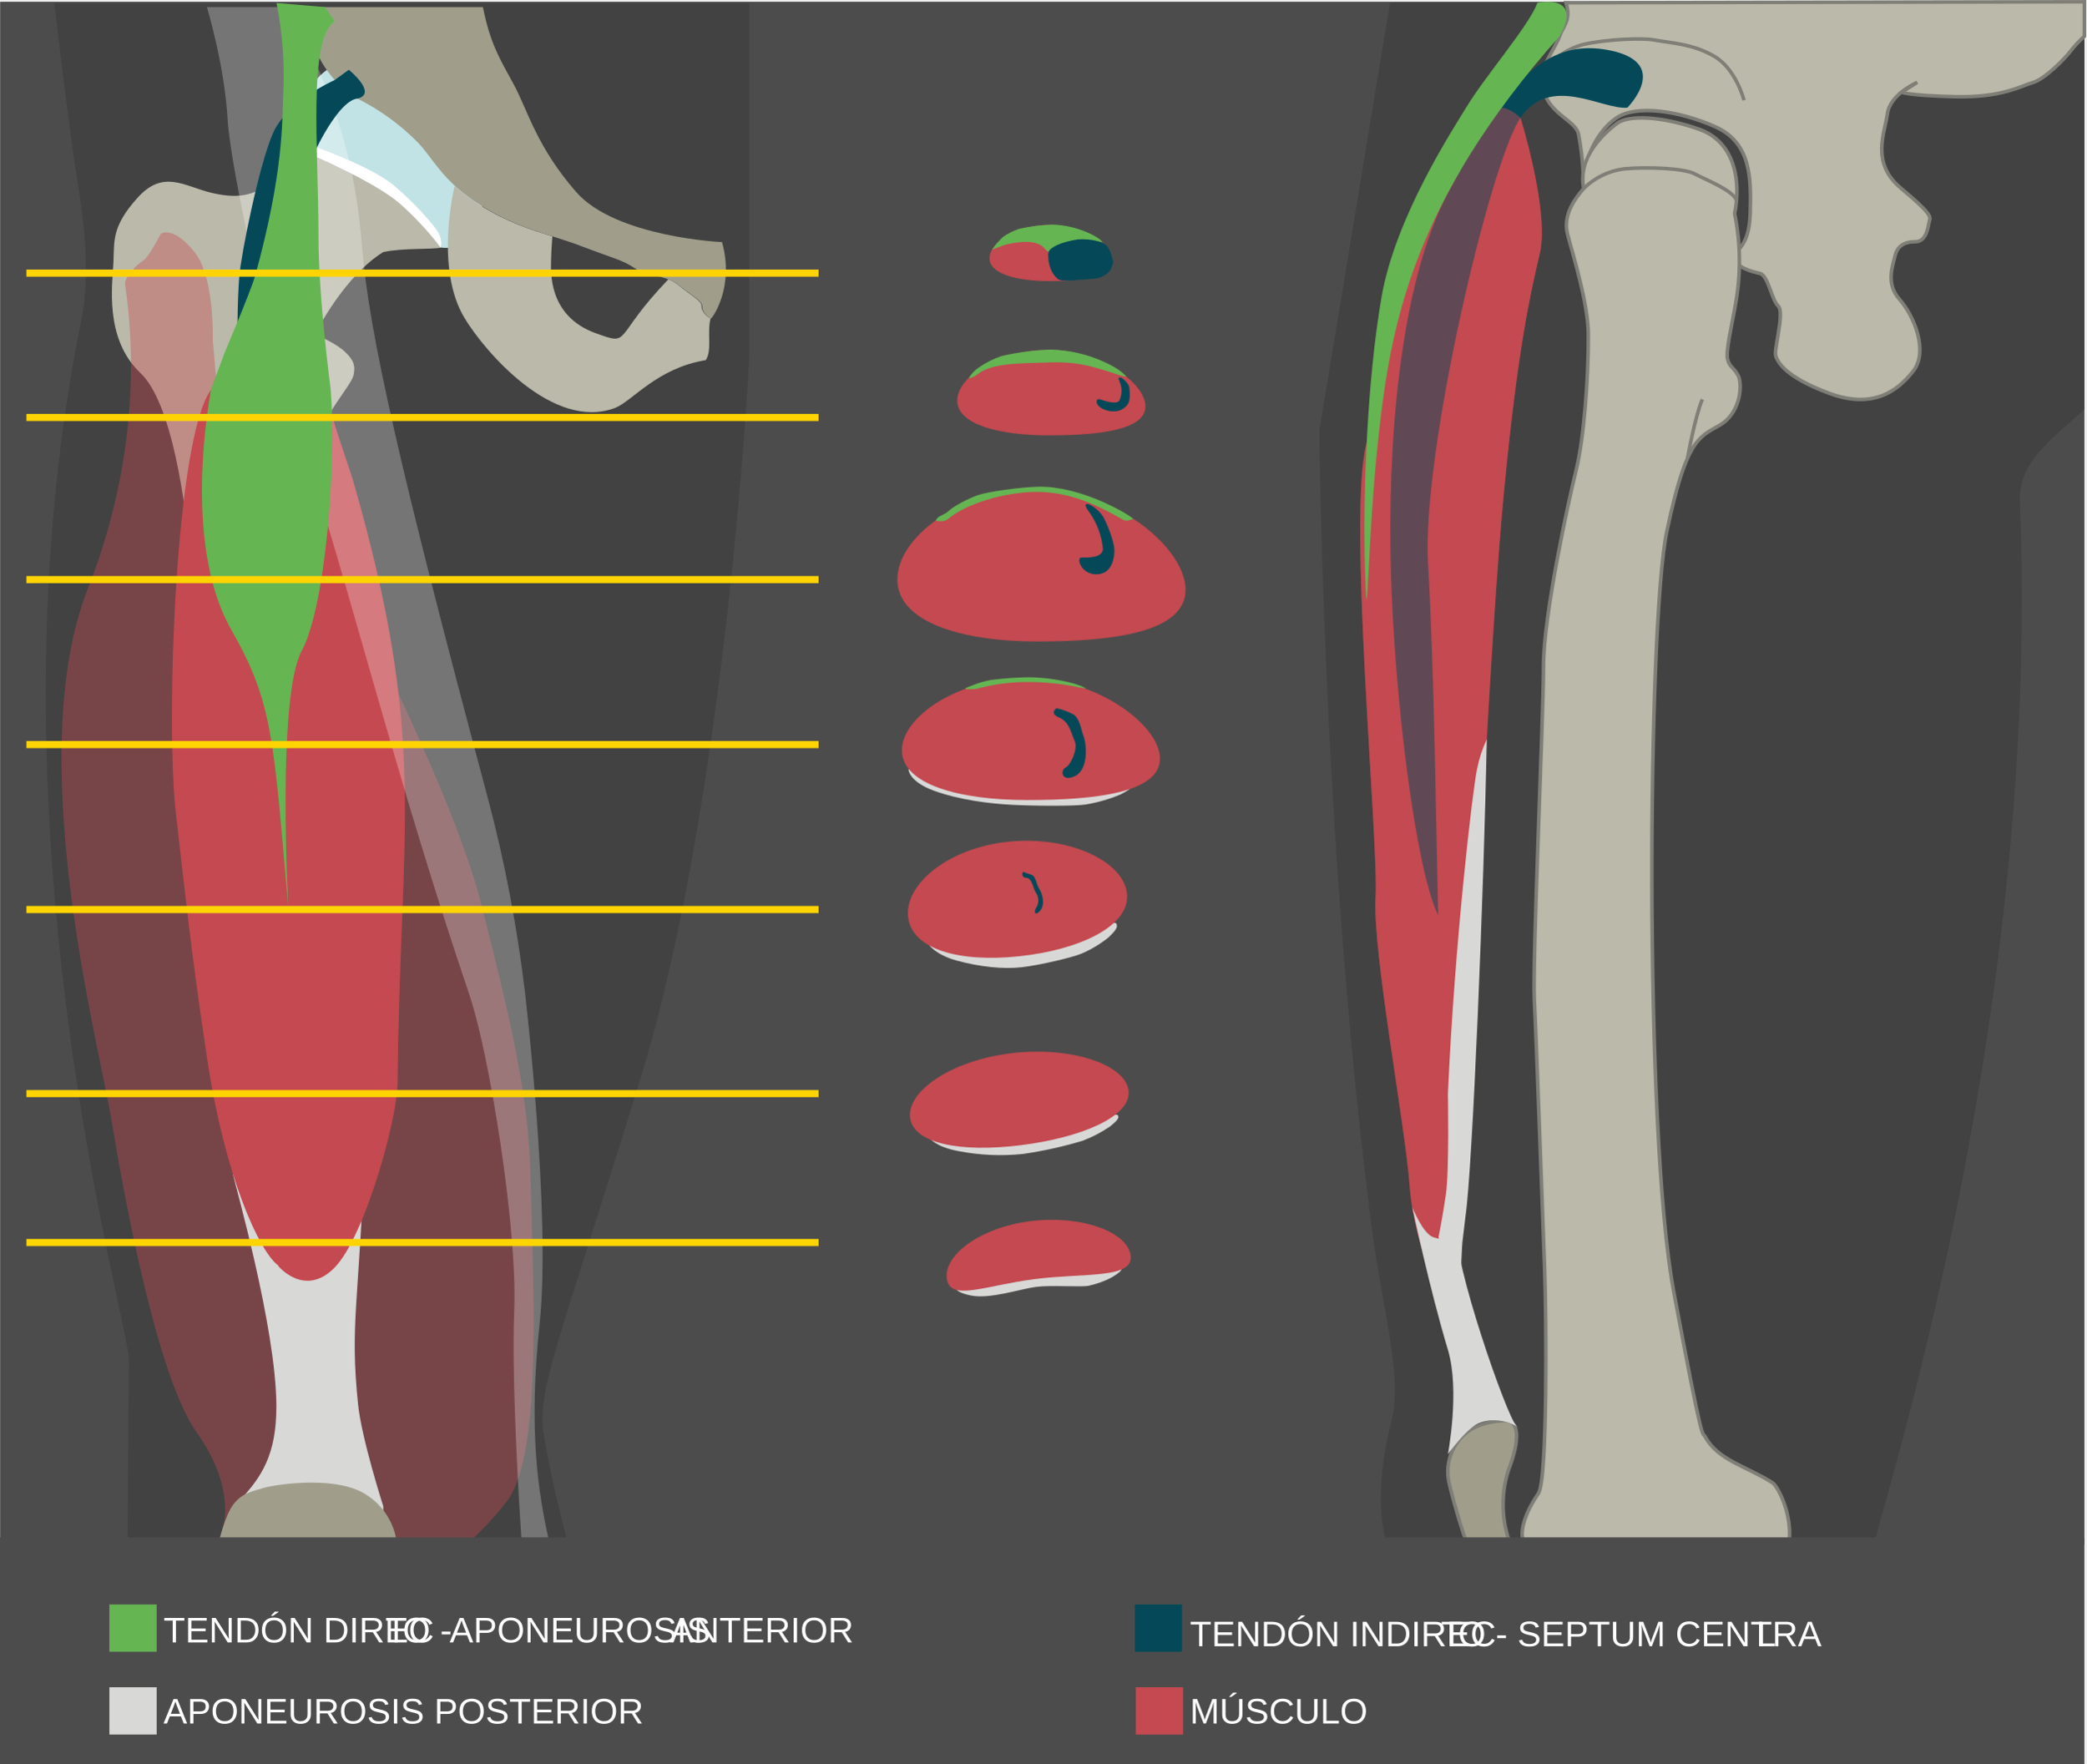
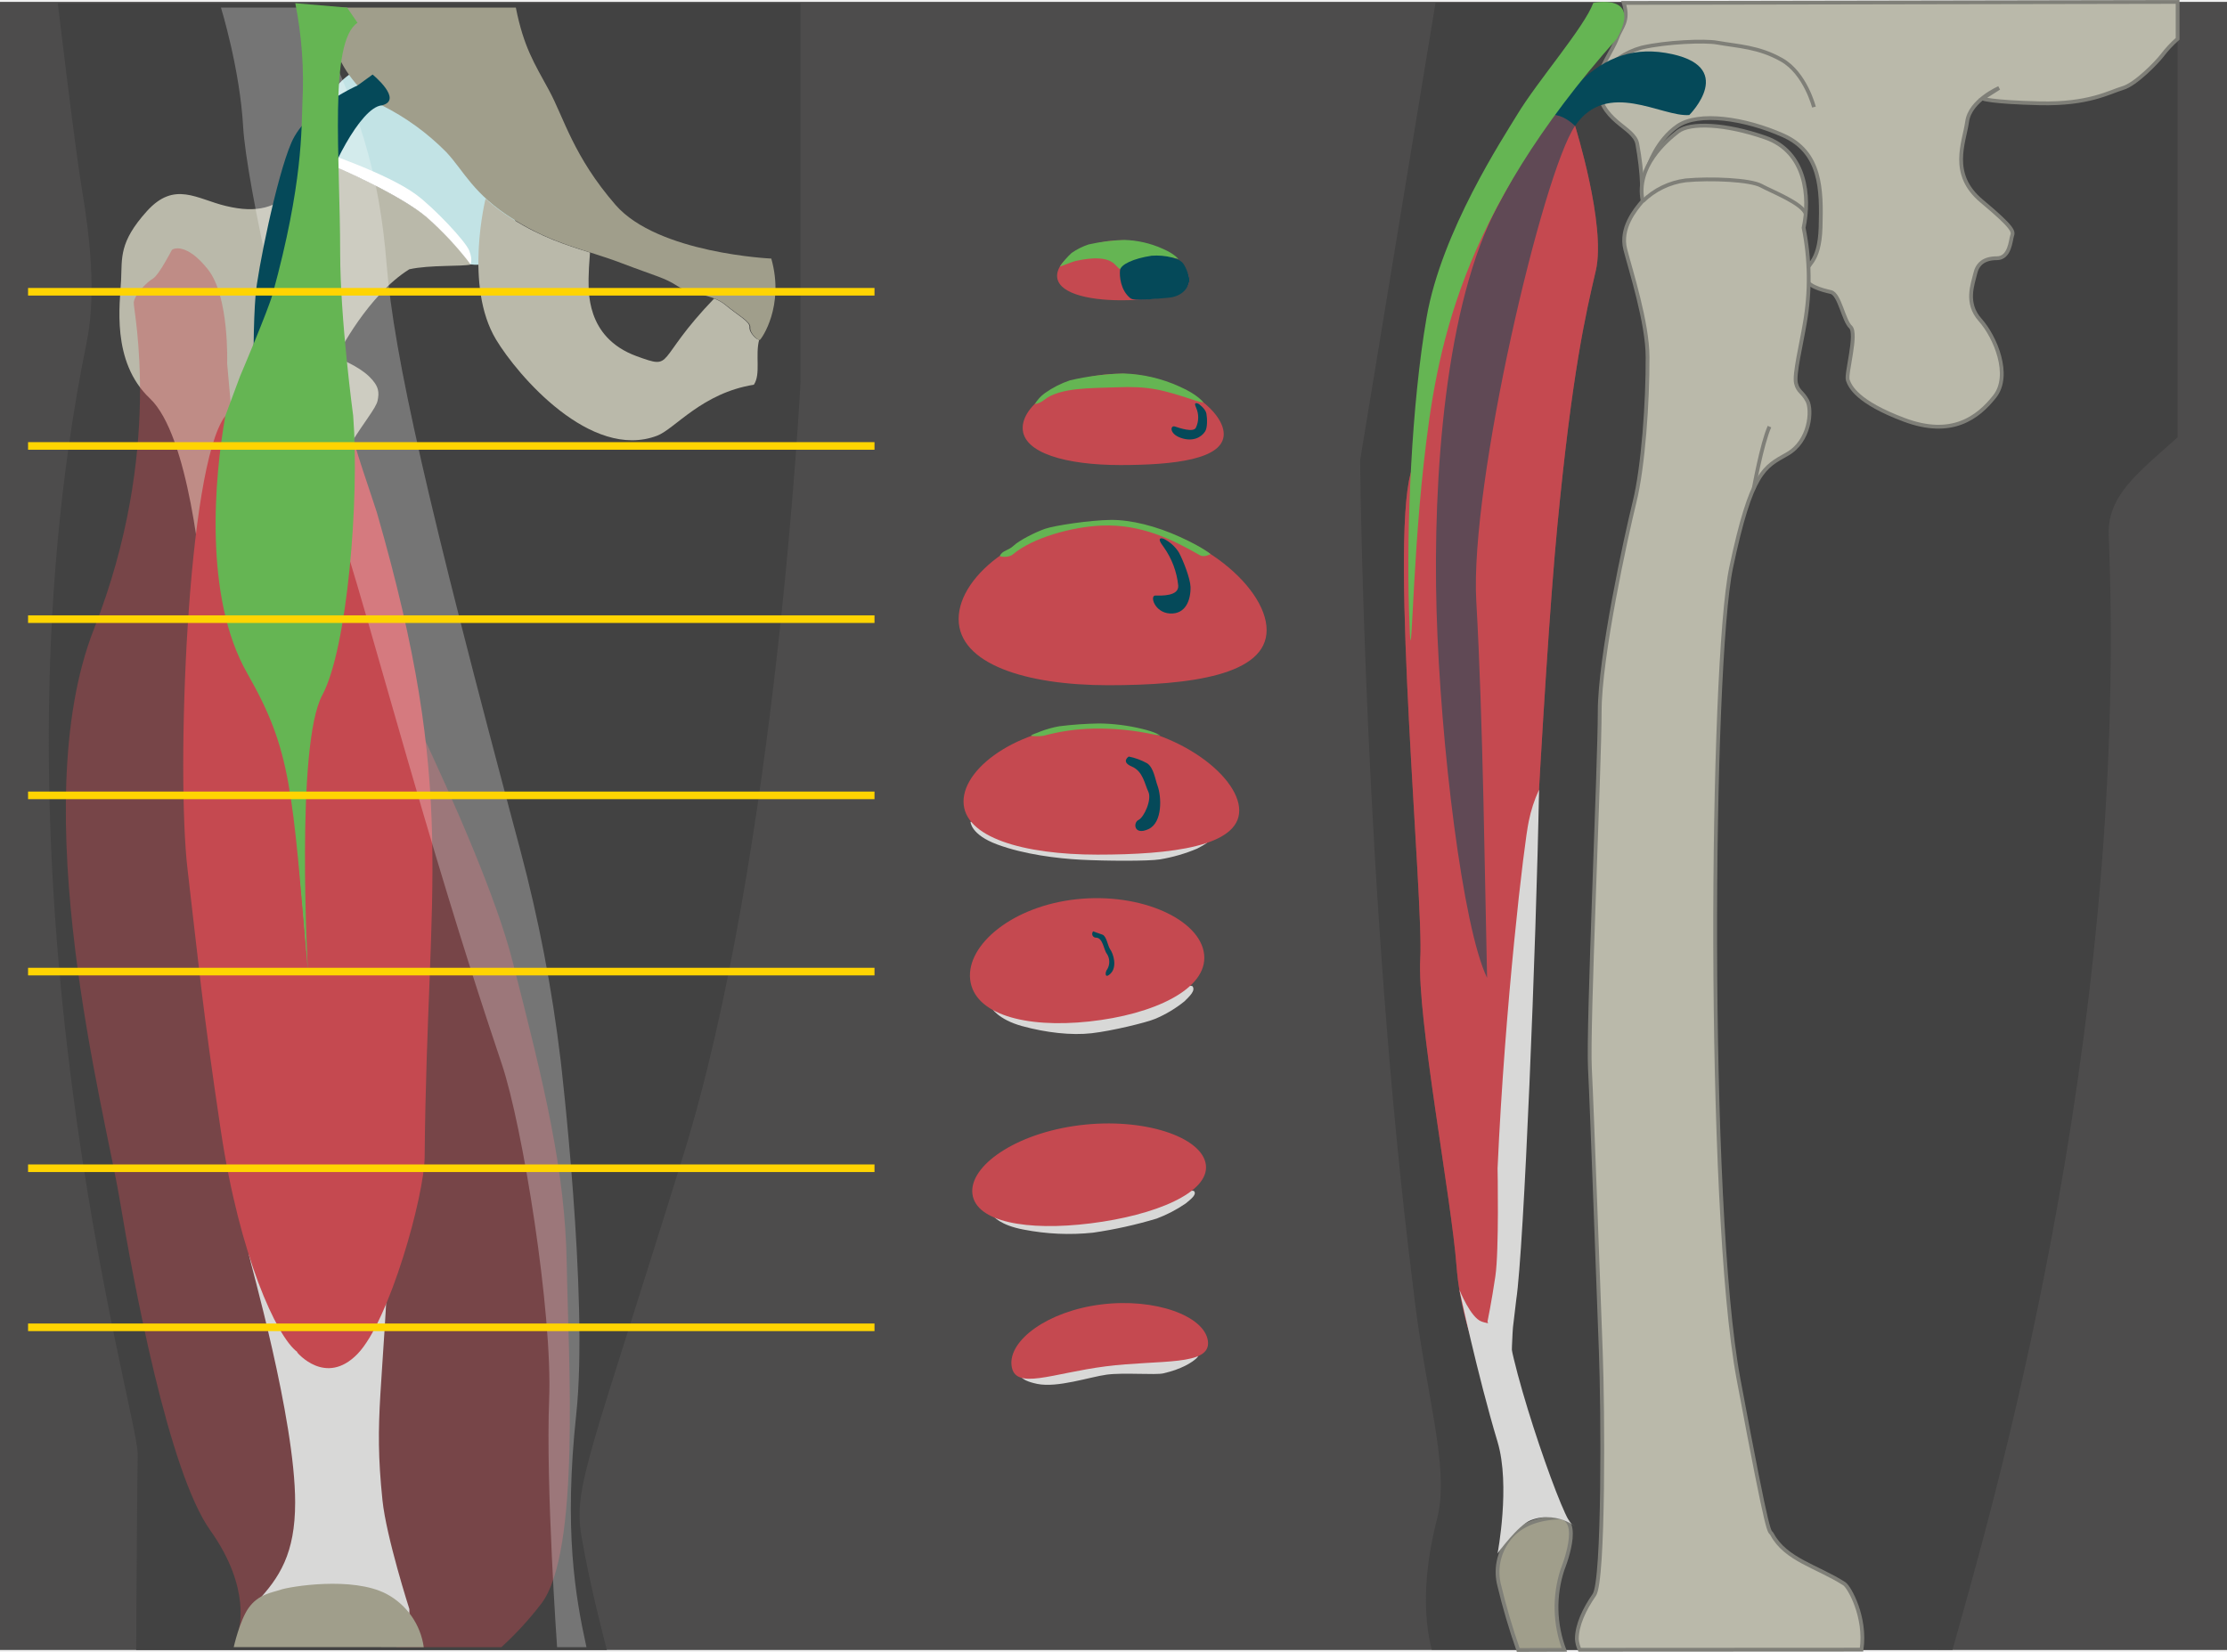
- <svg xmlns="http://www.w3.org/2000/svg" viewBox="0 0 586.81 496.2">
+ <svg xmlns="http://www.w3.org/2000/svg" viewBox="0 0 586.28 434.99">
  <defs>
    <style>
      .cls-1 {
        fill: #4d4c4c;
      }

      .cls-2 {
        fill: #424242;
      }

      .cls-15, .cls-3 {
        fill: #bab9aa;
      }

      .cls-17, .cls-4, .cls-8 {
        fill: #c54950;
      }

      .cls-4 {
        opacity: 0.4;
      }

      .cls-5 {
        fill: #c2e3e5;
      }

-       .cls-10, .cls-18, .cls-6 {
+       .cls-10, .cls-6 {
        fill: #fff;
      }

      .cls-7 {
        fill: #d8d8d7;
      }

      .cls-14, .cls-9 {
        fill: #a09e8b;
      }

      .cls-10 {
        opacity: 0.27;
      }

      .cls-11 {
        fill: #054959;
      }

      .cls-12 {
        fill: #65b553;
      }

      .cls-13, .cls-16 {
        fill: none;
      }

      .cls-13 {
        stroke: #ffd402;
        stroke-width: 2px;
      }

      .cls-13, .cls-14, .cls-15, .cls-16 {
        stroke-miterlimit: 10;
      }

      .cls-14, .cls-15, .cls-16 {
        stroke: #7f7f78;
      }

      .cls-17 {
        opacity: 0.47;
      }
- 
-       .cls-18 {
-         font-size: 10px;
-         font-family: ArialNarrow, Arial;
-       }
- 
-       .cls-19 {
-         letter-spacing: -0.01em;
-       }
- 
-       .cls-20 {
-         letter-spacing: -0.03em;
-       }
- 
-       .cls-21 {
-         letter-spacing: -0.04em;
-       }
    </style>
  </defs>
  <g id="Capa_2" data-name="Capa 2">
    <g id="Capa_1-2" data-name="Capa 1">
-       <rect class="cls-1" x="0.03" y="0.5" width="586.28" height="433.99" transform="translate(586.35 434.99) rotate(-180)" />
      <g>
-         <path class="cls-2" d="M210.78.84v99.67s-6.27,124.35-30.87,203.73-29,87.16-26.8,100.3,6.69,29.95,6.69,29.95H35.88s.18-38.39.4-51.55c.18-10.91-42.06-152-13.49-292.53,2.78-13.33.7-29.2-1.19-40.53s-6.35-49-6.35-49Z" />
-         <path class="cls-3" d="M76.76,345.83C76,331.47,54.67,168.59,53.86,159.65s-4.06-45-14.36-54.73-7.86-25.2-7.59-31.17-.54-10,6.78-18.12,13.18-3.19,20.86-1.38c8.39,2,12.86.34,18.15-4.07,6-5.19,6.45-7.94,6.45-7.94,5.76,2,22.09,9.6,28.48,15.1a87.27,87.27,0,0,1,11.46,12.29c-2.24.61-10.82.06-16.31,1.28-10.77,6.71-18.7,22-19.1,23.17,1,.51,5.69,2.33,8.48,5s2.7,4.37,2.29,6.4-3.66,5.69-7.32,11.78-5.29,162.71,2,218.19Z" />
-         <path id="VE" class="cls-4" d="M59.84,95.71S60.43,78.16,54.78,71s-9.29-5.65-9.59-5.13-3.42,6.62-5,7.51-4.84,4.24-5,6.25,8,39-10.49,86,3.05,127.6,6.73,149.91,12.9,72,23.91,87.44,7.43,26.34,7.43,26.34H89.58Z" />
-         <path class="cls-5" d="M84.92,39.94s-.39-7.74.94-12a16.3,16.3,0,0,1,7.89-9.37c3-1.34,43.27,29.6,43.27,29.6s-.39,23.4-13.13,21.44C120.81,64,113.68,56,113.68,56L103,49,92,44.08Z" />
-         <path class="cls-6" d="M112.44,57.27a87.55,87.55,0,0,1,11.45,12.29s.67-1-.3-3.52-9.3-11.31-14-14.8c-7.39-5.49-24.69-11.3-24.69-11.3l-.77,2.3C90.07,44.37,106.11,51.82,112.44,57.27Z" />
-         <path class="cls-3" d="M197.34,86.15c.15-1.49-3.12-3.12-6.54-6a10.51,10.51,0,0,0-2.8-1.58c-15.91,16.55-10.24,18.85-20.4,15.17C153.92,88.83,155,76,155,73.29c0-1.22.15-4,.37-6.79-6.38-2-12.71-4-20.3-8.75a48.91,48.91,0,0,1-7.2-5.41h0s-5.74,23,2.79,37.11c5.62,9.34,24.89,31.92,42.38,25.28,4.66-1.77,11.78-11.23,25.47-13.42,1.89-2.82.29-7.74,1.4-11.89C199.42,89.72,197.19,87.64,197.34,86.15Z" />
-         <path id="VI" class="cls-4" d="M91,152.37s35.52,67.52,44,100.68,13.87,55.22,14.28,79.72,3.72,75.85-6.69,89.53A88.25,88.25,0,0,1,132,433.75h-27.6L89.58,395.23l-1.94-84.77Z" />
-         <path class="cls-7" d="M65.52,330.27c.24,1.71,12.22,43.28,12.22,65.36,0,13.51-4.12,19.83-10.27,26.37.2,4,40.34,4.16,40.34,4.16v-2.45s-6.08-18.92-7.09-28.64c-2.35-22.67.27-28.05,1.8-70.21l-8,26.41" />
-         <path class="cls-8" d="M78.3,356.16s7.45,9,15.85.38,17.59-41.6,17.68-51.82c.65-73,8.79-95.63-12.58-169.75-.7-2.44-6.24-18-7.88-25.43-10.21,13.93-13,25.53-15,37S81,253.05,81,253.05c-5.95-75.84-9.52-85.36-13.09-99s-8.08-26-8.5-44.47c-10.11,13.38-12.89,94.06-9.92,119.34s3.8,35.58,8.75,68.73S72.87,352,78.28,356" />
-         <path class="cls-9" d="M111.59,433.75a18.86,18.86,0,0,0-9.77-14c-9-4.76-25.62-1.93-27.9-1.14s-5.83,1.14-8.43,4.79c-2.34,3.28-3.93,10.33-3.93,10.33Z" />
-         <path id="SA" class="cls-10" d="M132.12,280.12c-4.67-13.82-11.43-34.45-20.53-65.44-11.83-40.3-18.14-64.54-26.72-90S64.9,48.42,64,33.25,58.2,2,58.2,2h23c13.58,26,18.76,43.86,20.66,67.67s10.67,62.61,35.2,154.23a396.33,396.33,0,0,1,10.6,55.2s7.4,62.67,4.13,93.22-.3,47.89,2.67,61.42h-7.73s-3-42.39-2.08-65.29S137.62,296.41,132.12,280.12Z" />
-         <path class="cls-9" d="M84.82,2a72.87,72.87,0,0,1,3.72,10.86c.89,4.31,6.4,12.05,12,14.87a64.34,64.34,0,0,1,17,12.35c4.61,4.9,7,11,17.7,17.69s18.89,7.89,28.26,11.46S175,73.1,178.37,75.33s9.22,2.09,12.64,4.91,6.69,4.46,6.54,6,2.09,3.57,2.53,3.27,6.55-8.92,3-21.41c0,0-29.9-1.34-41.05-14.13s-13.61-23-17.51-30.19S137.92,12.42,135.83,2Z" />
-         <path class="cls-11" d="M94.15,22.51s-13.42,5.89-17.39,15-9,34.34-9.44,40.16c-1.21,14.55,0,43.89,0,43.89l13.42,13.05s2.69-75.86,4.13-82.28,9.92-24.16,15.72-24.6c5.72-1.44-2.47-8.11-2.47-8.11Z" />
-         <path class="cls-12" d="M63.22,99.12s7.39-17.37,8.58-21.66c8.06-29.26,7.56-43.75,7.84-50.34A105.73,105.73,0,0,0,77.78.84L91.42,2l2.73,4c-7.58,5-4.57,35.57-4.57,60.5,0,17.61,3.44,43,3.44,43,1.69,21.88-1.54,61.31-8.15,73.58-7.09,13.14-3.76,72.65-3.76,72.65-4.18-48.07-4.31-58-16-78.46-11.54-20.24-8.56-51.85-5.75-67.77Z" />
-       </g>
-       <line class="cls-13" x1="230.25" y1="117.43" x2="7.43" y2="117.43" />
-       <line class="cls-13" x1="230.25" y1="76.83" x2="7.43" y2="76.83" />
-       <line class="cls-13" x1="230.25" y1="163.04" x2="7.43" y2="163.04" />
-       <line class="cls-13" x1="230.25" y1="209.44" x2="7.43" y2="209.44" />
-       <line class="cls-13" x1="230.25" y1="255.85" x2="7.43" y2="255.85" />
-       <line class="cls-13" x1="230.25" y1="307.63" x2="7.43" y2="307.63" />
-       <line class="cls-13" x1="230.25" y1="349.52" x2="7.43" y2="349.52" />
-       <g>
-         <path class="cls-8" d="M269.26,112.68c0,6.64,11.52,9.78,25.72,9.78s27.21-1.51,27.21-8.15-13-15.88-27.21-15.88S269.26,106.05,269.26,112.68Z" />
-         <path class="cls-11" d="M315.64,106.38s1.77,1.24,2,2.54.29,3.72-.34,4.69c-1,1.57-3.27,2.79-6.4,1.7s-2.79-3.4-1.56-3,4.83,1.63,5.51.34a6.28,6.28,0,0,0,.07-5.31C314.07,105.45,315.64,106.38,315.64,106.38Z" />
-         <path class="cls-12" d="M316.85,106s-1.28-2-6.31-4.22a38.58,38.58,0,0,0-14.81-3.44,70.7,70.7,0,0,0-14,1.81,25.55,25.55,0,0,0-6.67,3.4,9.64,9.64,0,0,0-2.6,2.87,5.13,5.13,0,0,0,2.43-1.09c4.22-3.38,12.61-3.08,18.92-3.34,8.63-.35,12.11.56,21,3.51A14.3,14.3,0,0,0,316.85,106Z" />
-       </g>
-       <g>
-         <path class="cls-8" d="M278.33,72.64c0,4.36,7.57,6.43,16.91,6.43s17.9-1,17.9-5.36-8.55-10.44-17.9-10.44S278.33,68.27,278.33,72.64Z" />
-         <path class="cls-12" d="M310.23,68.22s-.85-1.34-4.23-2.77a26.31,26.31,0,0,0-9.93-2.27,49.2,49.2,0,0,0-9.42,1.19,17.44,17.44,0,0,0-4.47,2.24,20.58,20.58,0,0,0-3.11,3.58c-.05.09,3.34-1.29,4.15-1.47,10.46-2.3,10.38,1.92,11.79,2.11,2.95-1.16,9.51-3.7,13.84-2.94C309.56,68,310.23,68.22,310.23,68.22Z" />
-         <path class="cls-11" d="M308.57,67.8s2.25.5,3,1.65,1.77,3.52,1.53,4.72c-.39,1.94-2.13,4-5.66,4.25s-8.79,1-9.85.09c-2.58-2.09-2.87-5.79-2.71-7.33s3.54-3.12,8.31-3.84A16.79,16.79,0,0,1,308.57,67.8Z" />
-       </g>
-       <g>
-         <path class="cls-8" d="M252.41,163c0,11.83,17.63,17.44,39.39,17.44s41.68-2.7,41.68-14.53-19.93-28.31-41.68-28.31S252.41,151.2,252.41,163Z" />
-         <path class="cls-11" d="M306.37,141.87a9.87,9.87,0,0,1,4,3.58c1.23,2.29,3,6.89,3.08,9.1.09,3.57-1.36,7.23-5.41,7s-5.4-4.77-3.82-4.73,6.22.2,6-2.65a21.23,21.23,0,0,0-3.82-10.09C304.06,141,306.37,141.87,306.37,141.87Z" />
-         <path class="cls-12" d="M318.73,145.92s-1.87-1.71-8.07-4.54-12.86-4.53-18.25-4.47-14.78,1.47-17.3,2.35-6.7,3-8.21,4.42-2.93,1.2-3.66,2.7c-.09.19,2.26.61,3.45-.4,5.19-4.39,15.54-7.25,23.31-7.58,10.63-.46,19,3.86,25.9,7.8C317.07,146.87,318.73,145.92,318.73,145.92Z" />
-       </g>
-       <g>
-         <path class="cls-7" d="M261.54,320.21s1.71,2.42,8,3.58a61.59,61.59,0,0,0,18.25.81,116.44,116.44,0,0,0,16.74-3.71,36.25,36.25,0,0,0,7.68-4c1.36-1.14,3-2.35,2.13-3.26S261.54,320.21,261.54,320.21Z" />
-         <path class="cls-8" d="M256,314.4c.91,7.35,14.28,9.85,31.16,7.74s31.21-8.05,30.29-15.4-16.37-12.54-33.26-10.43S255.11,307.05,256,314.4Z" />
-       </g>
-       <g>
-         <path class="cls-7" d="M261,265.37s1.74,3.09,8.09,4.83,13,2.49,18.31,1.88,14.38-2.8,16.77-3.81a32.17,32.17,0,0,0,7.67-4.6c1.35-1.35,2.94-2.78,2.11-3.95S261,265.37,261,265.37Z" />
-         <path class="cls-8" d="M255.43,257.9c1,9.17,14.41,12.9,31.32,11.09S318,260.49,317,251.32,300.48,235,283.57,236.78,254.45,248.73,255.43,257.9Z" />
-         <path class="cls-11" d="M287.83,245.24s1.3.52,2.4.87,1.43,2.93,2,3.77c1,1.37,1.91,4.71.23,6.43s-1.55-.43-.9-1.11a3.86,3.86,0,0,0-.11-4c-.84-1-1-4.11-2.76-4.29A1,1,0,0,1,287.83,245.24Z" />
-       </g>
-       <g>
-         <path class="cls-7" d="M268.69,361.64s-.93,1.68,4.4,2.78S287,362.57,291.41,362s12.81.15,14.92-.34c4.95-1.15,7.52-2.91,8.66-3.93s.24-1.72-.46-2.55S268.69,361.64,268.69,361.64Z" />
-         <path class="cls-8" d="M266.33,359.61c.83,6.64,10.59,2,24.79.19s27.74,0,26.91-6.63-13.88-11.44-28.09-9.67S265.51,353,266.33,359.61Z" />
-       </g>
-       <g>
-         <path class="cls-2" d="M586.31.77H391L371.1,121.16s1,114.64,13.93,217.66c3.09,27.9,9.85,47.42,6.34,61.08-8.65,33.67,3.7,50.48,11.76,50.48,17.43,0,11.74,1.48,11.74,1.48H521.14s2,4.3,3.94-9.49c1.63-11.42,49.22-150,43.1-301.18-.48-10.67,7.53-16.5,18.13-26" />
+         <rect class="cls-1" y="0.5" width="586.28" height="433.99" transform="translate(586.28 434.99) rotate(-180)" />
        <g>
-           <path class="cls-14" d="M407.71,417.49c1.15,5.09,4.66,17,6.16,19.69s5.53,8.29,8.49,8.2,6.78-1.8,3.3-9.05a31.51,31.51,0,0,1-1.28-23s5.79-14-1.36-13.69-11.07,3.15-13,6A14,14,0,0,0,407.71,417.49Z" />
-           <path class="cls-15" d="M440.5.77c1.55,4.91-.77,6.45-1.8,9.41-.95,2.72-5,8.34-5,11.49,0,10.46,9.58,11.5,10.37,16.29A81,81,0,0,1,445.35,49l1.57-5.12s2.15-6.86,7.74-10.7,17.76-2,27.78,2.45,10.17,14.18,9.88,24.18-4,9.66-4.15,12.56,4.58,4,6.88,4.54,3.29,7.44,5.15,9.19-1.29,12.32-.71,14,2.43,5.81,14.89,10.47,19.38-.59,23.78-6.17.19-15.66-3.82-20.15-1.91-9.46-1.34-12.1S535.29,68,538.73,68s3.63-4.81,4-5.9.57-2-8-9.14S530.14,37.56,530.9,32s8.4-8.83,8.4-8.83l-4.39,2.79s2.1.93,15.09,1.24,18.43-3,21.86-4,9-6.82,10.32-8.52a31.21,31.21,0,0,1,4.13-4.46V.5Z" />
-           <path class="cls-15" d="M490.46,447.54c5-.46,2.86.23,6.12-1.89a11.73,11.73,0,0,0,5.14-6.13c4.58-10.23-1.52-21.38-3.08-22.38-7.2-4.63-15.43-6.35-19-13-.88-1.63-.45,4-8.86-40.94s-7.29-188.23-1.93-213.66,8.76-26.51,14.78-29.88,6.59-11.52,5.3-14-2.44-2.32-3-4.65,1.43-10.47,2.29-15.7a67.2,67.2,0,0,0-.29-25.23c1.72-8.26.58-20-10-23.73S458,32.28,454.8,34.73,443.63,44,445.49,53c-2,2.33-6,7.21-4.58,12.79s5.83,19.31,5.87,28.38c.05,11.64-1.15,28.84-3.44,38.14s-9.17,40.93-9.17,55.12-3.15,83-2.57,94,2.29,60,2.86,74.66.86,60.23-1.72,64-4.58,7.91-4.58,11.63,7,13.49,9.36,14.42,6.87,2.6,9.59,2.48c3.05-.13,5.27.65,6.78.74,18,1.12,17.66,1.14,18.19,1.12C480.32,450.09,478.53,448.64,490.46,447.54Z" />
-           <path class="cls-16" d="M445.49,53a19.76,19.76,0,0,1,11.31-5.5c6.69-.62,17-.16,19.86,1.39s10.92,4.67,11.76,7.45" />
-           <path class="cls-16" d="M434.75,19.54a19.77,19.77,0,0,1,10.47-7c6.53-1.52,16.66-1.9,19.86-1.32,5.66,1,10.94,1.11,17,4.54,6.24,3.54,8.49,12.44,8.49,12.44" />
-           <path class="cls-16" d="M474.72,128.71s2.14-11.9,4.14-16.37" />
+           <path class="cls-2" d="M210.75.84v99.67s-6.27,124.35-30.87,203.73-29,87.16-26.8,100.3,6.69,29.95,6.69,29.95H35.85s.18-38.39.4-51.55c.18-10.91-42.06-152-13.49-292.53,2.77-13.33.7-29.2-1.19-40.53s-6.35-49-6.35-49Z" />
+           <path class="cls-3" d="M76.73,345.83c-.81-14.36-22.09-177.24-22.9-186.18s-4.07-45-14.37-54.73-7.85-25.2-7.58-31.17-.54-10,6.77-18.12,13.18-3.19,20.87-1.38c8.39,2,12.85.34,18.15-4.07,6-5.19,6.45-7.94,6.45-7.94,5.75,2,22.09,9.6,28.48,15.1a87.55,87.55,0,0,1,11.45,12.29c-2.23.61-10.82.06-16.3,1.28-10.77,6.71-18.7,22-19.11,23.17,1,.51,5.69,2.33,8.48,5s2.7,4.37,2.29,6.4-3.65,5.69-7.31,11.78-5.3,162.71,2,218.19Z" />
+           <path id="VE" class="cls-4" d="M59.8,95.71s.6-17.55-5-24.69-9.3-5.65-9.59-5.13-3.43,6.62-5,7.51-4.83,4.24-5,6.25,8,39-10.48,86,3,127.6,6.72,149.91,12.91,72,23.91,87.44,7.44,26.34,7.44,26.34H89.55Z" />
+           <path class="cls-5" d="M84.89,39.94s-.4-7.74.94-12a16.33,16.33,0,0,1,7.88-9.37c3-1.34,43.28,29.6,43.28,29.6s-.4,23.4-13.14,21.44C120.78,64,113.64,56,113.64,56l-10.71-7-11-4.93Z" />
+           <path class="cls-6" d="M112.4,57.27a86.85,86.85,0,0,1,11.45,12.29s.67-1-.3-3.52-9.29-11.31-14-14.8c-7.39-5.49-24.69-11.3-24.69-11.3l-.77,2.3C90,44.37,106.08,51.82,112.4,57.27Z" />
+           <path class="cls-3" d="M197.31,86.15c.15-1.49-3.13-3.12-6.55-6A10.45,10.45,0,0,0,188,78.62c-15.91,16.55-10.25,18.85-20.41,15.17-13.68-5-12.56-17.75-12.64-20.5,0-1.22.15-4,.37-6.79-6.38-2-12.7-4-20.3-8.75a48.77,48.77,0,0,1-7.19-5.41h0s-5.74,23,2.78,37.11c5.63,9.34,24.9,31.92,42.39,25.28,4.65-1.77,11.77-11.23,25.46-13.42,1.89-2.82.3-7.74,1.41-11.89C199.39,89.72,197.16,87.64,197.31,86.15Z" />
+           <path id="VI" class="cls-4" d="M90.92,152.37s35.51,67.52,44,100.68,13.86,55.22,14.28,79.72,3.71,75.85-6.7,89.53A88.25,88.25,0,0,1,132,433.75H104.39L89.55,395.23l-1.94-84.77Z" />
+           <path class="cls-7" d="M65.49,330.27c.23,1.71,12.21,43.28,12.21,65.36,0,13.51-4.11,19.83-10.26,26.37.2,4,40.33,4.16,40.33,4.16v-2.45s-6.07-18.92-7.08-28.64c-2.35-22.67.26-28.05,1.8-70.21l-8,26.41" />
+           <path class="cls-8" d="M78.26,356.16s7.46,9,15.85.38,17.59-41.6,17.68-51.82c.65-73,8.79-95.63-12.57-169.75-.71-2.44-6.25-18-7.89-25.43-10.21,13.93-13,25.53-15,37s4.54,106.48,4.54,106.48c-5.94-75.84-9.51-85.36-13.08-99s-8.08-26-8.5-44.47c-10.11,13.38-12.9,94.06-9.92,119.34s3.79,35.58,8.75,68.73S72.83,352,78.25,356" />
+           <path class="cls-9" d="M111.56,433.75a18.86,18.86,0,0,0-9.77-14c-9-4.76-25.63-1.93-27.91-1.14s-5.82,1.14-8.42,4.79c-2.35,3.28-3.93,10.33-3.93,10.33Z" />
+           <path id="SA" class="cls-10" d="M132.08,280.12c-4.66-13.82-11.42-34.45-20.52-65.44-11.84-40.3-18.14-64.54-26.73-90S64.86,48.42,64,33.25,58.17,2,58.17,2h23C94.7,28,99.88,45.87,101.79,69.68s10.66,62.61,35.2,154.23a397.72,397.72,0,0,1,10.59,55.2s7.41,62.67,4.13,93.22-.29,47.89,2.68,61.42h-7.73s-3-42.39-2.09-65.29S137.58,296.41,132.08,280.12Z" />
+           <path class="cls-9" d="M84.79,2a74.12,74.12,0,0,1,3.72,10.86c.89,4.31,6.39,12.05,12,14.87a64.22,64.22,0,0,1,17,12.35c4.61,4.9,7,11,17.7,17.69s18.88,7.89,28.25,11.46,11.45,3.86,14.87,6.09,9.23,2.09,12.65,4.91,6.69,4.46,6.54,6,2.08,3.57,2.53,3.27,6.54-8.92,3-21.41c0,0-29.89-1.34-41-14.13s-13.61-23-17.52-30.19S137.88,12.42,135.8,2Z" />
+           <path class="cls-11" d="M94.12,22.51s-13.43,5.89-17.39,15-9,34.34-9.44,40.16c-1.22,14.55,0,43.89,0,43.89L80.7,134.62s2.7-75.86,4.13-82.28,9.93-24.16,15.72-24.6c5.73-1.44-2.46-8.11-2.46-8.11Z" />
+           <path class="cls-12" d="M63.18,99.12s7.4-17.37,8.58-21.66c8.06-29.26,7.57-43.75,7.85-50.34A105.39,105.39,0,0,0,77.74.84L91.38,2l2.74,4c-7.59,5-4.57,35.57-4.57,60.5,0,17.61,3.43,43,3.43,43,1.69,21.88-1.53,61.31-8.15,73.58-7.09,13.14-3.76,72.65-3.76,72.65-4.18-48.07-4.3-58-16-78.46-11.54-20.24-8.56-51.85-5.75-67.77Z" />
+         </g>
+         <line class="cls-13" x1="230.22" y1="117.43" x2="7.39" y2="117.43" />
+         <line class="cls-13" x1="230.22" y1="76.83" x2="7.39" y2="76.83" />
+         <line class="cls-13" x1="230.22" y1="163.04" x2="7.39" y2="163.04" />
+         <line class="cls-13" x1="230.22" y1="209.44" x2="7.39" y2="209.44" />
+         <line class="cls-13" x1="230.22" y1="255.85" x2="7.39" y2="255.85" />
+         <line class="cls-13" x1="230.22" y1="307.63" x2="7.39" y2="307.63" />
+         <line class="cls-13" x1="230.22" y1="349.52" x2="7.39" y2="349.52" />
+         <g>
+           <path class="cls-8" d="M269.23,112.68c0,6.64,11.51,9.78,25.71,9.78s27.22-1.51,27.22-8.15-13-15.88-27.22-15.88S269.23,106.05,269.23,112.68Z" />
+           <path class="cls-11" d="M315.6,106.38s1.77,1.24,2,2.54.3,3.72-.34,4.69c-1,1.57-3.26,2.79-6.39,1.7s-2.79-3.4-1.57-3,4.83,1.63,5.52.34a6.29,6.29,0,0,0,.06-5.31C314,105.45,315.6,106.38,315.6,106.38Z" />
+           <path class="cls-12" d="M316.81,106s-1.27-2-6.31-4.22a38.49,38.49,0,0,0-14.81-3.44,70.91,70.91,0,0,0-14,1.81,25.32,25.32,0,0,0-6.66,3.4,9.68,9.68,0,0,0-2.61,2.87,5.15,5.15,0,0,0,2.44-1.09c4.21-3.38,12.61-3.08,18.92-3.34,8.62-.35,12.1.56,21,3.51A14.34,14.34,0,0,0,316.81,106Z" />
+         </g>
+         <g>
+           <path class="cls-8" d="M278.29,72.64c0,4.36,7.58,6.43,16.92,6.43s17.9-1,17.9-5.36-8.56-10.44-17.9-10.44S278.29,68.27,278.29,72.64Z" />
+           <path class="cls-12" d="M310.2,68.22s-.86-1.34-4.23-2.77A26.31,26.31,0,0,0,296,63.18a49.2,49.2,0,0,0-9.42,1.19,17.44,17.44,0,0,0-4.47,2.24A21.46,21.46,0,0,0,279,70.19c0,.09,3.34-1.29,4.15-1.47,10.46-2.3,10.38,1.92,11.8,2.11,2.94-1.16,9.51-3.7,13.84-2.94C309.53,68,310.2,68.22,310.2,68.22Z" />
+           <path class="cls-11" d="M308.54,67.8s2.25.5,3,1.65,1.78,3.52,1.54,4.72c-.39,1.94-2.13,4-5.67,4.25s-8.79,1-9.85.09c-2.58-2.09-2.87-5.79-2.71-7.33s3.55-3.12,8.32-3.84A16.84,16.84,0,0,1,308.54,67.8Z" />
+         </g>
+         <g>
+           <path class="cls-8" d="M252.37,163c0,11.83,17.64,17.44,39.39,17.44s41.69-2.7,41.69-14.53-19.93-28.31-41.69-28.31S252.37,151.2,252.37,163Z" />
+           <path class="cls-11" d="M306.34,141.87a9.87,9.87,0,0,1,4,3.58c1.23,2.29,3,6.89,3.08,9.1.08,3.57-1.36,7.23-5.42,7s-5.39-4.77-3.82-4.73,6.23.2,6-2.65a21.2,21.2,0,0,0-3.81-10.09C304,141,306.34,141.87,306.34,141.87Z" />
+           <path class="cls-12" d="M318.7,145.92s-1.87-1.71-8.08-4.54-12.85-4.53-18.24-4.47-14.79,1.47-17.3,2.35-6.71,3-8.22,4.42-2.93,1.2-3.65,2.7c-.09.19,2.25.61,3.44-.4,5.2-4.39,15.54-7.25,23.32-7.58,10.63-.46,19,3.86,25.9,7.8C317,146.87,318.7,145.92,318.7,145.92Z" />
+         </g>
+         <g>
+           <path class="cls-7" d="M261.5,320.21s1.71,2.42,8,3.58a61.61,61.61,0,0,0,18.25.81,116.62,116.62,0,0,0,16.75-3.71,35.91,35.91,0,0,0,7.67-4c1.36-1.14,3-2.35,2.14-3.26S261.5,320.21,261.5,320.21Z" />
+           <path class="cls-8" d="M256,314.4c.92,7.35,14.28,9.85,31.17,7.74s31.2-8.05,30.29-15.4-16.38-12.54-33.26-10.43S255.08,307.05,256,314.4Z" />
+         </g>
+         <g>
+           <path class="cls-7" d="M261,265.37s1.74,3.09,8.08,4.83,13,2.49,18.32,1.88,14.38-2.8,16.77-3.81a32.1,32.1,0,0,0,7.66-4.6c1.35-1.35,2.95-2.78,2.12-3.95S261,265.37,261,265.37Z" />
+           <path class="cls-8" d="M255.4,257.9c1,9.17,14.4,12.9,31.32,11.09S318,260.49,317,251.32,300.45,235,283.53,236.78,254.42,248.73,255.4,257.9Z" />
+           <path class="cls-11" d="M287.79,245.24s1.31.52,2.41.87,1.43,2.93,2,3.77c1,1.37,1.9,4.71.22,6.43s-1.54-.43-.9-1.11a3.88,3.88,0,0,0-.1-4c-.85-1-1-4.11-2.77-4.29A1,1,0,0,1,287.79,245.24Z" />
+         </g>
+         <g>
+           <path class="cls-7" d="M268.65,361.64s-.92,1.68,4.41,2.78,13.87-1.85,18.31-2.44,12.82.15,14.92-.34c4.95-1.15,7.53-2.91,8.66-3.93s.25-1.72-.45-2.55S268.65,361.64,268.65,361.64Z" />
+           <path class="cls-8" d="M266.3,359.61c.83,6.64,10.59,2,24.79.19s27.74,0,26.91-6.63-13.89-11.44-28.09-9.67S265.47,353,266.3,359.61Z" />
+         </g>
+         <g>
+           <path class="cls-2" d="M376.92,434.42c-2.13-8.28-2.37-19.79,1.41-34.52,3.51-13.66-3.24-33.18-6.33-61.08-12.95-103-13.93-217.66-13.93-217.66L377.91.77H573.28V115.15c-10.6,9.54-18.62,15.37-18.13,26,5.46,135.05-31.91,260-41.13,293.3Z" />
+           <g>
+             <path class="cls-14" d="M399.69,434.49a175.41,175.41,0,0,1-5-17A14.05,14.05,0,0,1,397,405.61c2-2.81,5.88-5.65,13-6s1.35,13.69,1.35,13.69a31.77,31.77,0,0,0,.47,21.15Z" />
+             <path class="cls-15" d="M427.47.77c1.54,4.91-.77,6.45-1.81,9.41-.94,2.72-5,8.34-5,11.49,0,10.46,9.59,11.5,10.38,16.29A81.71,81.71,0,0,1,432.31,49l1.58-5.12s2.14-6.86,7.73-10.7,17.76-2,27.79,2.45,10.17,14.18,9.88,24.18-4,9.66-4.15,12.56,4.58,4,6.87,4.54,3.29,7.44,5.16,9.19-1.29,12.32-.72,14,2.44,5.81,14.9,10.47,19.38-.59,23.77-6.17.19-15.66-3.82-20.15-1.91-9.46-1.33-12.1S522.26,68,525.7,68s3.62-4.81,4-5.9.57-2-8-9.14S517.1,37.56,517.87,32s8.4-8.83,8.4-8.83l-4.39,2.79s2.1.93,15.08,1.24,18.43-3,21.87-4,9-6.82,10.31-8.52a30.84,30.84,0,0,1,4.14-4.46V.5Z" />
+             <path class="cls-15" d="M415.86,434.44a8.06,8.06,0,0,1-.74-2.83c0-3.72,2-7.9,4.59-11.63s2.29-49.3,1.72-64-2.3-63.73-2.87-74.66,2.58-79.77,2.58-94,6.87-45.82,9.17-55.12,3.49-26.5,3.43-38.14c0-9.07-4.44-22.79-5.87-28.38s2.58-10.46,4.58-12.79c-1.86-8.95,6.16-15.81,9.31-18.25s12.46-2.1,23.06,1.62,11.75,15.47,10,23.73a67.42,67.42,0,0,1,.29,25.23c-.86,5.23-2.87,13.37-2.3,15.7s1.72,2.21,3,4.65.72,10.58-5.3,14-9.4,4.45-14.77,29.88-6.47,168.69,1.93,213.66,8,39.31,8.86,40.94c3.6,6.69,11.83,8.41,19,13,1.31.84,5.8,8.78,4.54,17.35Z" />
+             <path class="cls-16" d="M432.45,53a19.77,19.77,0,0,1,11.32-5.5c6.68-.62,17-.16,19.86,1.39s10.91,4.67,11.76,7.45" />
+             <path class="cls-16" d="M421.72,19.54a19.72,19.72,0,0,1,10.46-7c6.54-1.52,16.66-1.9,19.87-1.32,5.66,1,10.93,1.11,17,4.54,6.24,3.54,8.49,12.44,8.49,12.44" />
+             <path class="cls-16" d="M461.68,128.71s2.14-11.9,4.15-16.37" />
+           </g>
+         </g>
+         <g>
+           <path class="cls-8" d="M414.65,33.14s8.23,26.26,5.46,38.12S413.9,98,410,138.34s-8.46,138.43-10,167.77c-1.77,33.17-5.87,40.06-1.68,52.68s-4.86,9-4.86,9-8.65-16.32-10-34.27S373,267.73,373.9,252.33s-7.95-108-2.54-127.63S388.64,13.55,414.65,33.14Z" />
+           <path class="cls-11" d="M444.72,30.29c-7.25.6-21.59-9.53-30.07,2.85s-27.78,94.2-26,125.23,2.26,74.35,2.84,99.13c-6.42-13.27-12.3-61.55-13.3-96.66s2.25-80.79,16.17-106.76,24.76-43.37,44.15-40.15S444.72,30.29,444.72,30.29Z" />
+           <path class="cls-17" d="M414.65,33.14s8.23,26.26,5.46,38.12S413.9,98,410,138.34s-8.46,138.43-10,167.77c-1.77,33.17-5.87,40.06-1.68,52.68s-4.86,9-4.86,9-8.65-16.32-10-34.27S373,267.73,373.9,252.33s-7.95-108-2.54-127.63S392.77,12.59,414.65,33.14Z" />
+           <path class="cls-12" d="M419.45.77C417,7.32,404.84,21.21,399.4,30.22c-3.55,5.88-19.91,30.68-23.84,53.4s-5.32,54.58-4.62,77.3.56-9.24,3.88-38.94,9.13-64.9,50.84-111.8C432.46-2,419.45.77,419.45.77Z" />
+         </g>
+         <path class="cls-7" d="M396.62,343.9c.13-.63.34,1.26.23,1.89-1.43,8.46,14.1,53.13,16.69,55.31,3.35,2.82-2.81-3.82-10.6-.76-3.36,1.32-8.69,8.71-8.69,8.71s3.43-17.9,0-29.35c-5.3-17.65-10.05-40.08-10.05-40.08s2.95,7.45,5.9,8.4C391.63,348.52,395.42,349.83,396.62,343.9Z" />
+         <path class="cls-7" d="M394.25,307.66c1.91-42.78,7-85.89,8.21-91.39a37.13,37.13,0,0,1,2.71-8.32c-.75,41.1-4,121.14-6,134.28l-.87,7.32s-.69,9.11,0,11.37-5.2-8.45-5.2-8.45L391.6,348s1.07-5.17,2.07-11.93S394.25,307.66,394.25,307.66Z" />
+         <g>
+           <path class="cls-7" d="M255.5,216.39s0,3.39,7.08,6,15.73,3.67,22,4,17.82.41,20.79-.09a43.59,43.59,0,0,0,9.79-2.83c1.83-1,3.95-2,3.2-3.19S255.5,216.39,255.5,216.39Z" />
+           <path class="cls-8" d="M253.66,211.05c0,9.47,15.79,14,35.26,14s37.32-2.16,37.32-11.63-17.84-22.65-37.32-22.65S253.66,201.59,253.66,211.05Z" />
+           <path class="cls-12" d="M305.39,193.66s-1-.84-4.77-1.74a50.46,50.46,0,0,0-11.19-1.41,97.15,97.15,0,0,0-10.61.74,27.78,27.78,0,0,0-5,1.4c-.92.45-2,.63-2.44,1.11a12.17,12.17,0,0,0,3.32,0,53.14,53.14,0,0,1,13-1.89,68.24,68.24,0,0,1,16.17,1.57C304.58,193.59,305.39,193.66,305.39,193.66Z" />
+           <path class="cls-11" d="M297.16,199.22A16.69,16.69,0,0,1,302,201c1.75,1.17,2.12,4.29,2.75,5.95,1,2.69,1.41,9.64-2.42,11.39s-4.08-1.72-2.61-2.42,3.57-5.37,2.59-7.43-1.39-5.38-4.36-6.64S297.16,199.22,297.16,199.22Z" />
        </g>
      </g>
-       <g>
-         <path class="cls-8" d="M427.69,33.14s8.22,26.26,5.45,38.12-6.2,26.77-10.09,67.08-8.45,138.43-10,167.77c-1.77,33.17-5.87,40.06-1.67,52.68s-4.87,9-4.87,9-8.65-16.32-10-34.27-10.49-65.78-9.57-81.18-8-108-2.54-127.63S401.68,13.55,427.69,33.14Z" />
-         <path class="cls-11" d="M457.75,30.29c-7.25.6-21.59-9.53-30.06,2.85s-27.79,94.2-26,125.23,2.26,74.35,2.85,99.13c-6.43-13.27-12.31-61.55-13.3-96.66s2.25-80.79,16.17-106.76,24.75-43.37,44.14-40.15S457.75,30.29,457.75,30.29Z" />
-         <path class="cls-17" d="M427.69,33.14s8.22,26.26,5.45,38.12-6.2,26.77-10.09,67.08-8.45,138.43-10,167.77c-1.77,33.17-5.87,40.06-1.67,52.68s-4.87,9-4.87,9-8.65-16.32-10-34.27-10.49-65.78-9.57-81.18-8-108-2.54-127.63S405.81,12.59,427.69,33.14Z" />
-         <path class="cls-12" d="M432.48.77c-2.45,6.55-14.6,20.44-20.05,29.45-3.55,5.88-19.9,30.68-23.83,53.4s-5.33,54.58-4.62,77.3.55-9.24,3.87-38.94S397,57.08,438.7,10.18C445.5-2,432.48.77,432.48.77Z" />
-       </g>
-       <path class="cls-7" d="M409.65,343.9c.13-.63.34,1.26.24,1.89-1.44,8.46,14.09,53.13,16.68,55.31,3.36,2.82-2.8-3.82-10.6-.76-3.36,1.32-8.69,8.71-8.69,8.71s3.43-17.9,0-29.35c-5.3-17.65-10-40.08-10-40.08s2.95,7.45,5.89,8.4C404.66,348.52,408.46,349.83,409.65,343.9Z" />
-       <path class="cls-7" d="M407.28,307.66c1.91-42.78,7-85.89,8.21-91.39a36.75,36.75,0,0,1,2.72-8.32c-.76,41.1-4,121.14-6,134.28l-.87,7.32s-.68,9.11,0,11.37-5.19-8.45-5.19-8.45L404.64,348s1.07-5.17,2.06-11.93S407.28,307.66,407.28,307.66Z" />
-       <g>
-         <path class="cls-7" d="M255.54,216.39s0,3.39,7.08,6,15.72,3.67,22,4,17.82.41,20.8-.09a43.9,43.9,0,0,0,9.79-2.83c1.83-1,3.95-2,3.19-3.19S255.54,216.39,255.54,216.39Z" />
-         <path class="cls-8" d="M253.69,211.05c0,9.47,15.79,14,35.27,14s37.32-2.16,37.32-11.63S308.44,190.73,289,190.73,253.69,201.59,253.69,211.05Z" />
-         <path class="cls-12" d="M305.43,193.66s-1-.84-4.77-1.74a50.6,50.6,0,0,0-11.19-1.41,97.15,97.15,0,0,0-10.61.74,27.32,27.32,0,0,0-5,1.4c-.93.45-2,.63-2.45,1.11a12.24,12.24,0,0,0,3.33,0,53.05,53.05,0,0,1,13-1.89,68.32,68.32,0,0,1,16.18,1.57C304.62,193.59,305.43,193.66,305.43,193.66Z" />
-         <path class="cls-11" d="M297.2,199.22A16.69,16.69,0,0,1,302,201c1.75,1.17,2.11,4.29,2.75,5.95,1,2.69,1.4,9.64-2.42,11.39s-4.09-1.72-2.61-2.42,3.56-5.37,2.58-7.43-1.39-5.38-4.36-6.64S297.2,199.22,297.2,199.22Z" />
-       </g>
-       <rect class="cls-1" y="432.45" width="586.31" height="63.75" transform="translate(586.31 928.66) rotate(-180)" />
-       <text class="cls-18" transform="translate(334.7 484.82)">MÚSCULO</text>
-       <text class="cls-18" transform="translate(334.7 463.08)">TENDÓN INDIREC<tspan class="cls-19" x="70.6" y="0">T</tspan>
-         <tspan x="75.46" y="0">O - SEPTUM CENTRA</tspan>
-         <tspan class="cls-20" x="159.28" y="0">L</tspan>
-       </text>
-       <rect class="cls-12" x="30.77" y="451.33" width="13.3" height="13.3" />
-       <rect class="cls-11" x="319.19" y="451.33" width="13.3" height="13.3" />
-       <rect class="cls-7" x="30.77" y="474.62" width="13.3" height="13.3" />
-       <rect class="cls-8" x="319.49" y="474.62" width="13.3" height="13.3" />
-       <text class="cls-18" transform="translate(45.98 484.82)">APONEUROSIS POSTERIOR</text>
-       <text class="cls-18" transform="translate(45.98 462.01)">TENDÓN DIREC<tspan class="cls-19" x="62.4" y="0">T</tspan>
-         <tspan x="67.27" y="0">O -</tspan>
-         <tspan class="cls-21" x="78.66" y="0"> </tspan>
-         <tspan x="80.49" y="0">APONEUROSIS</tspan>
-         <tspan class="cls-21" x="140.63" y="0"> </tspan>
-         <tspan x="142.46" y="0">ANTERIOR</tspan>
-       </text>
    </g>
  </g>
</svg>
